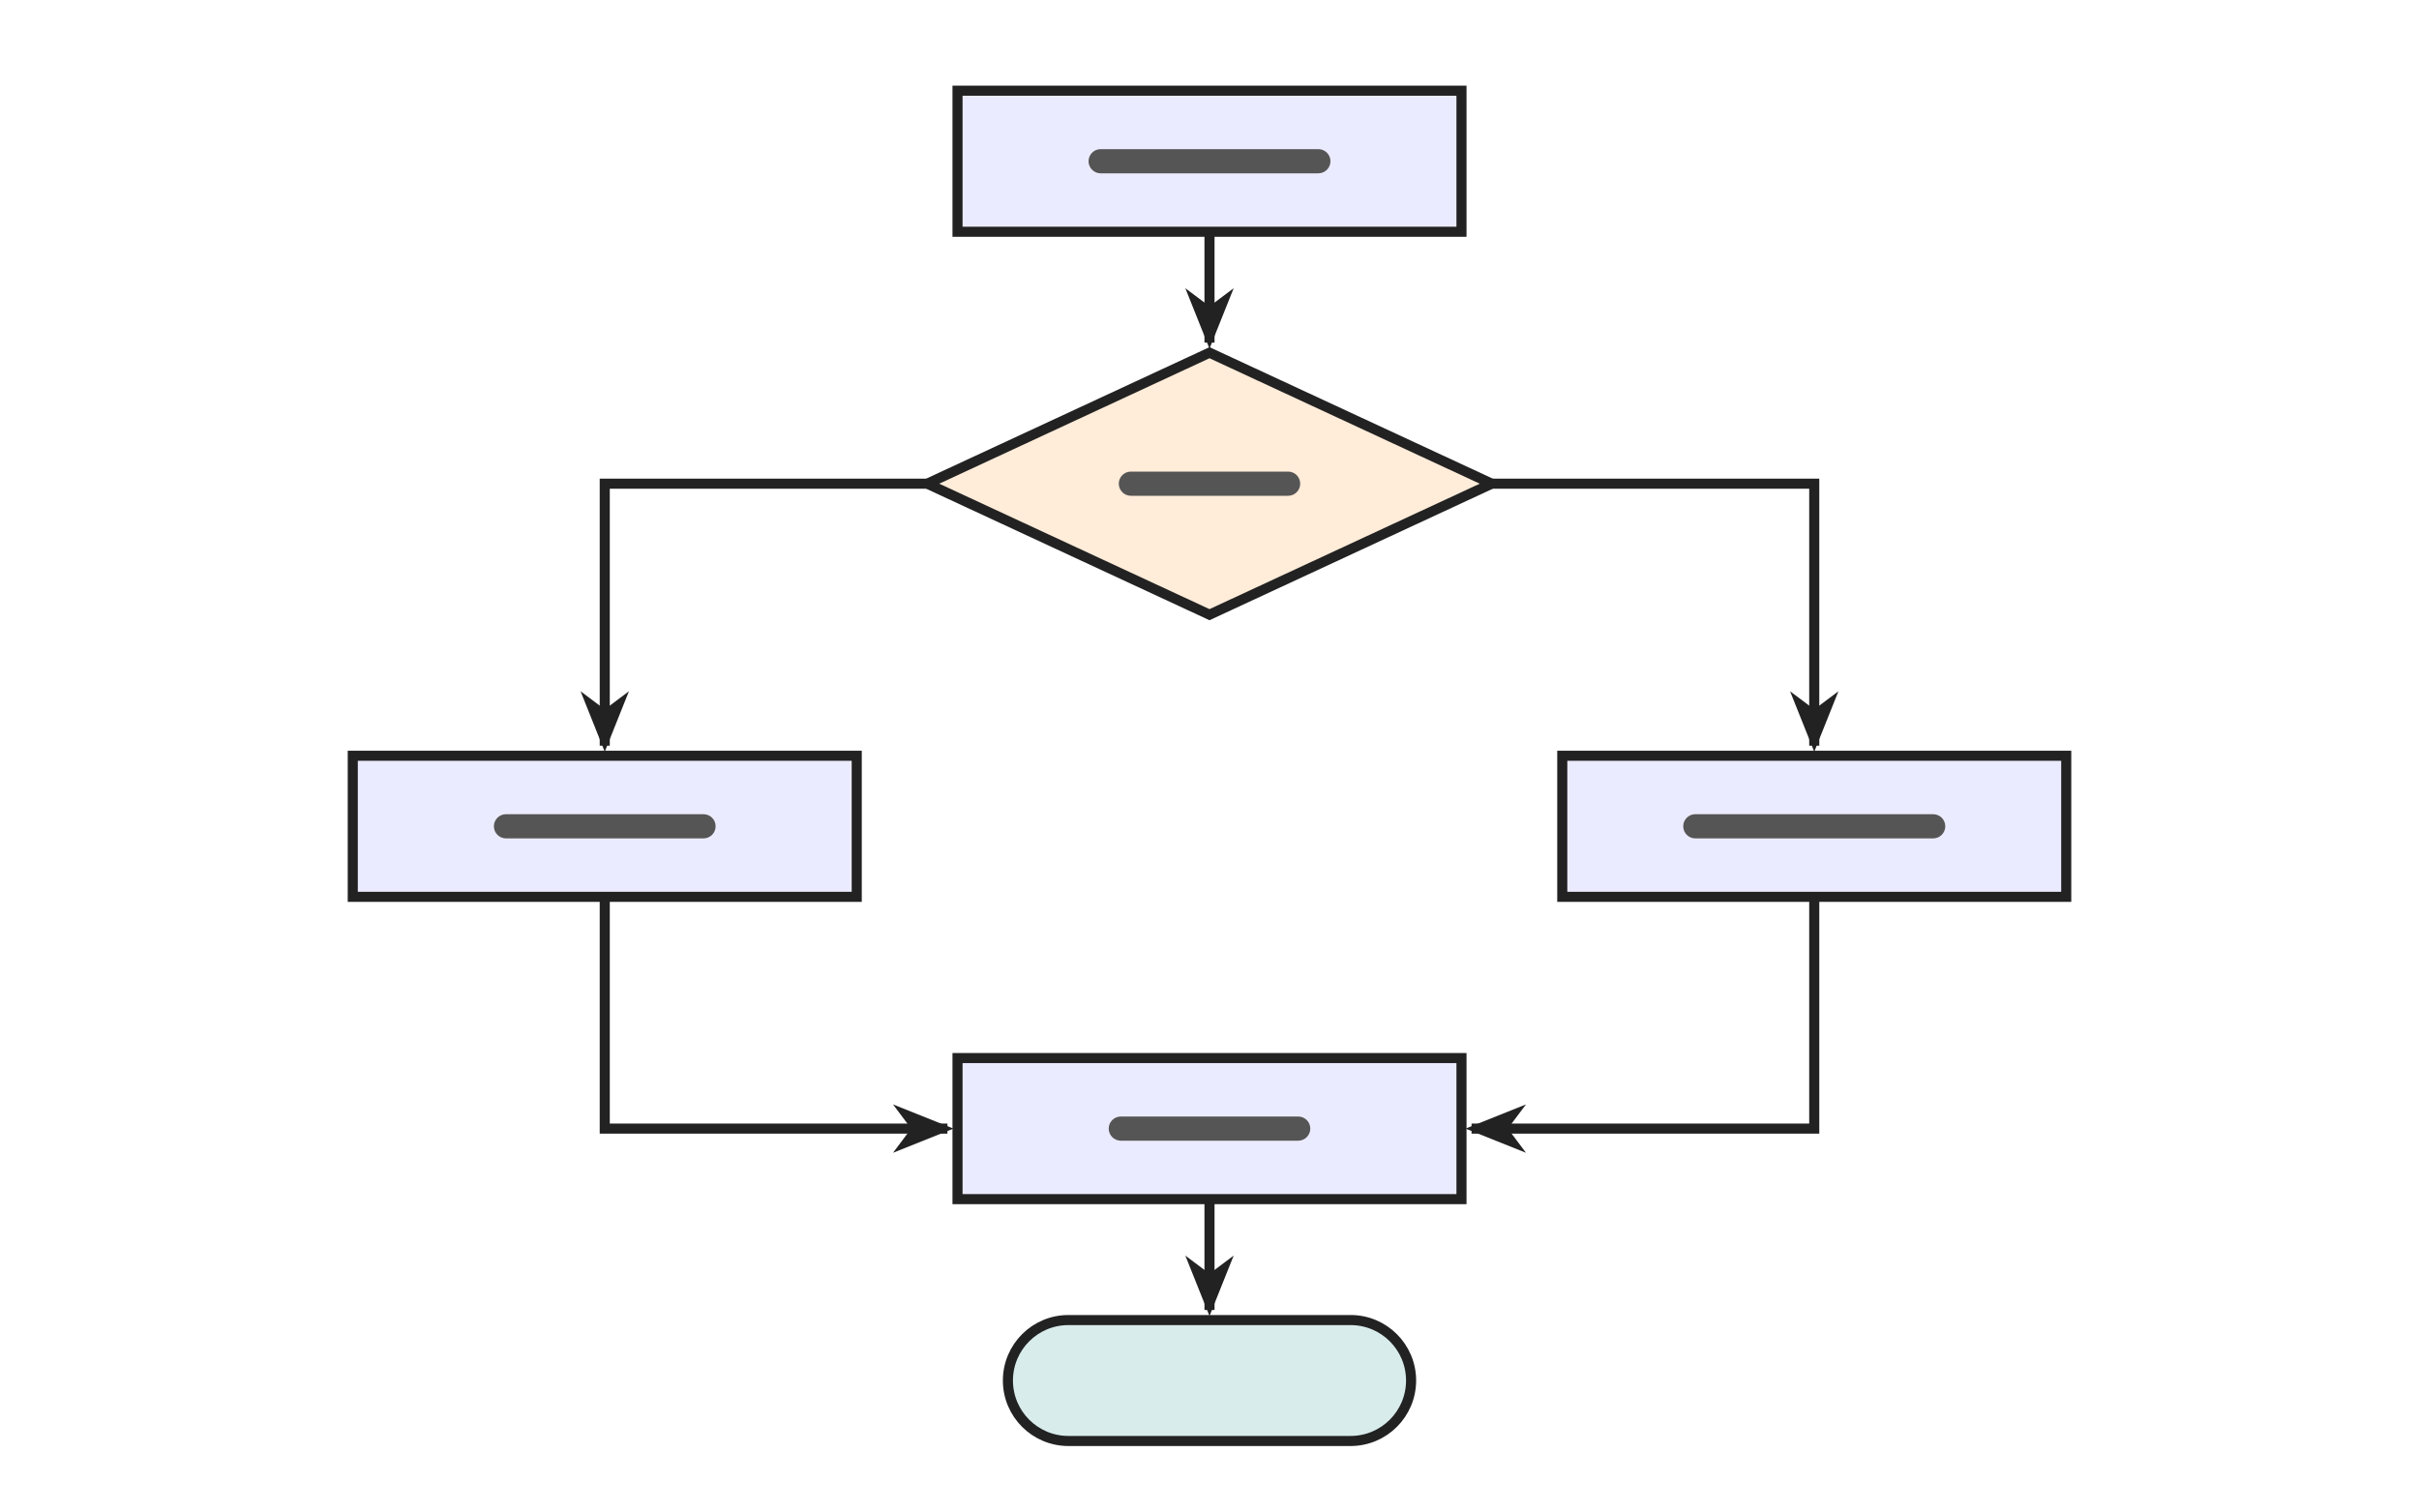
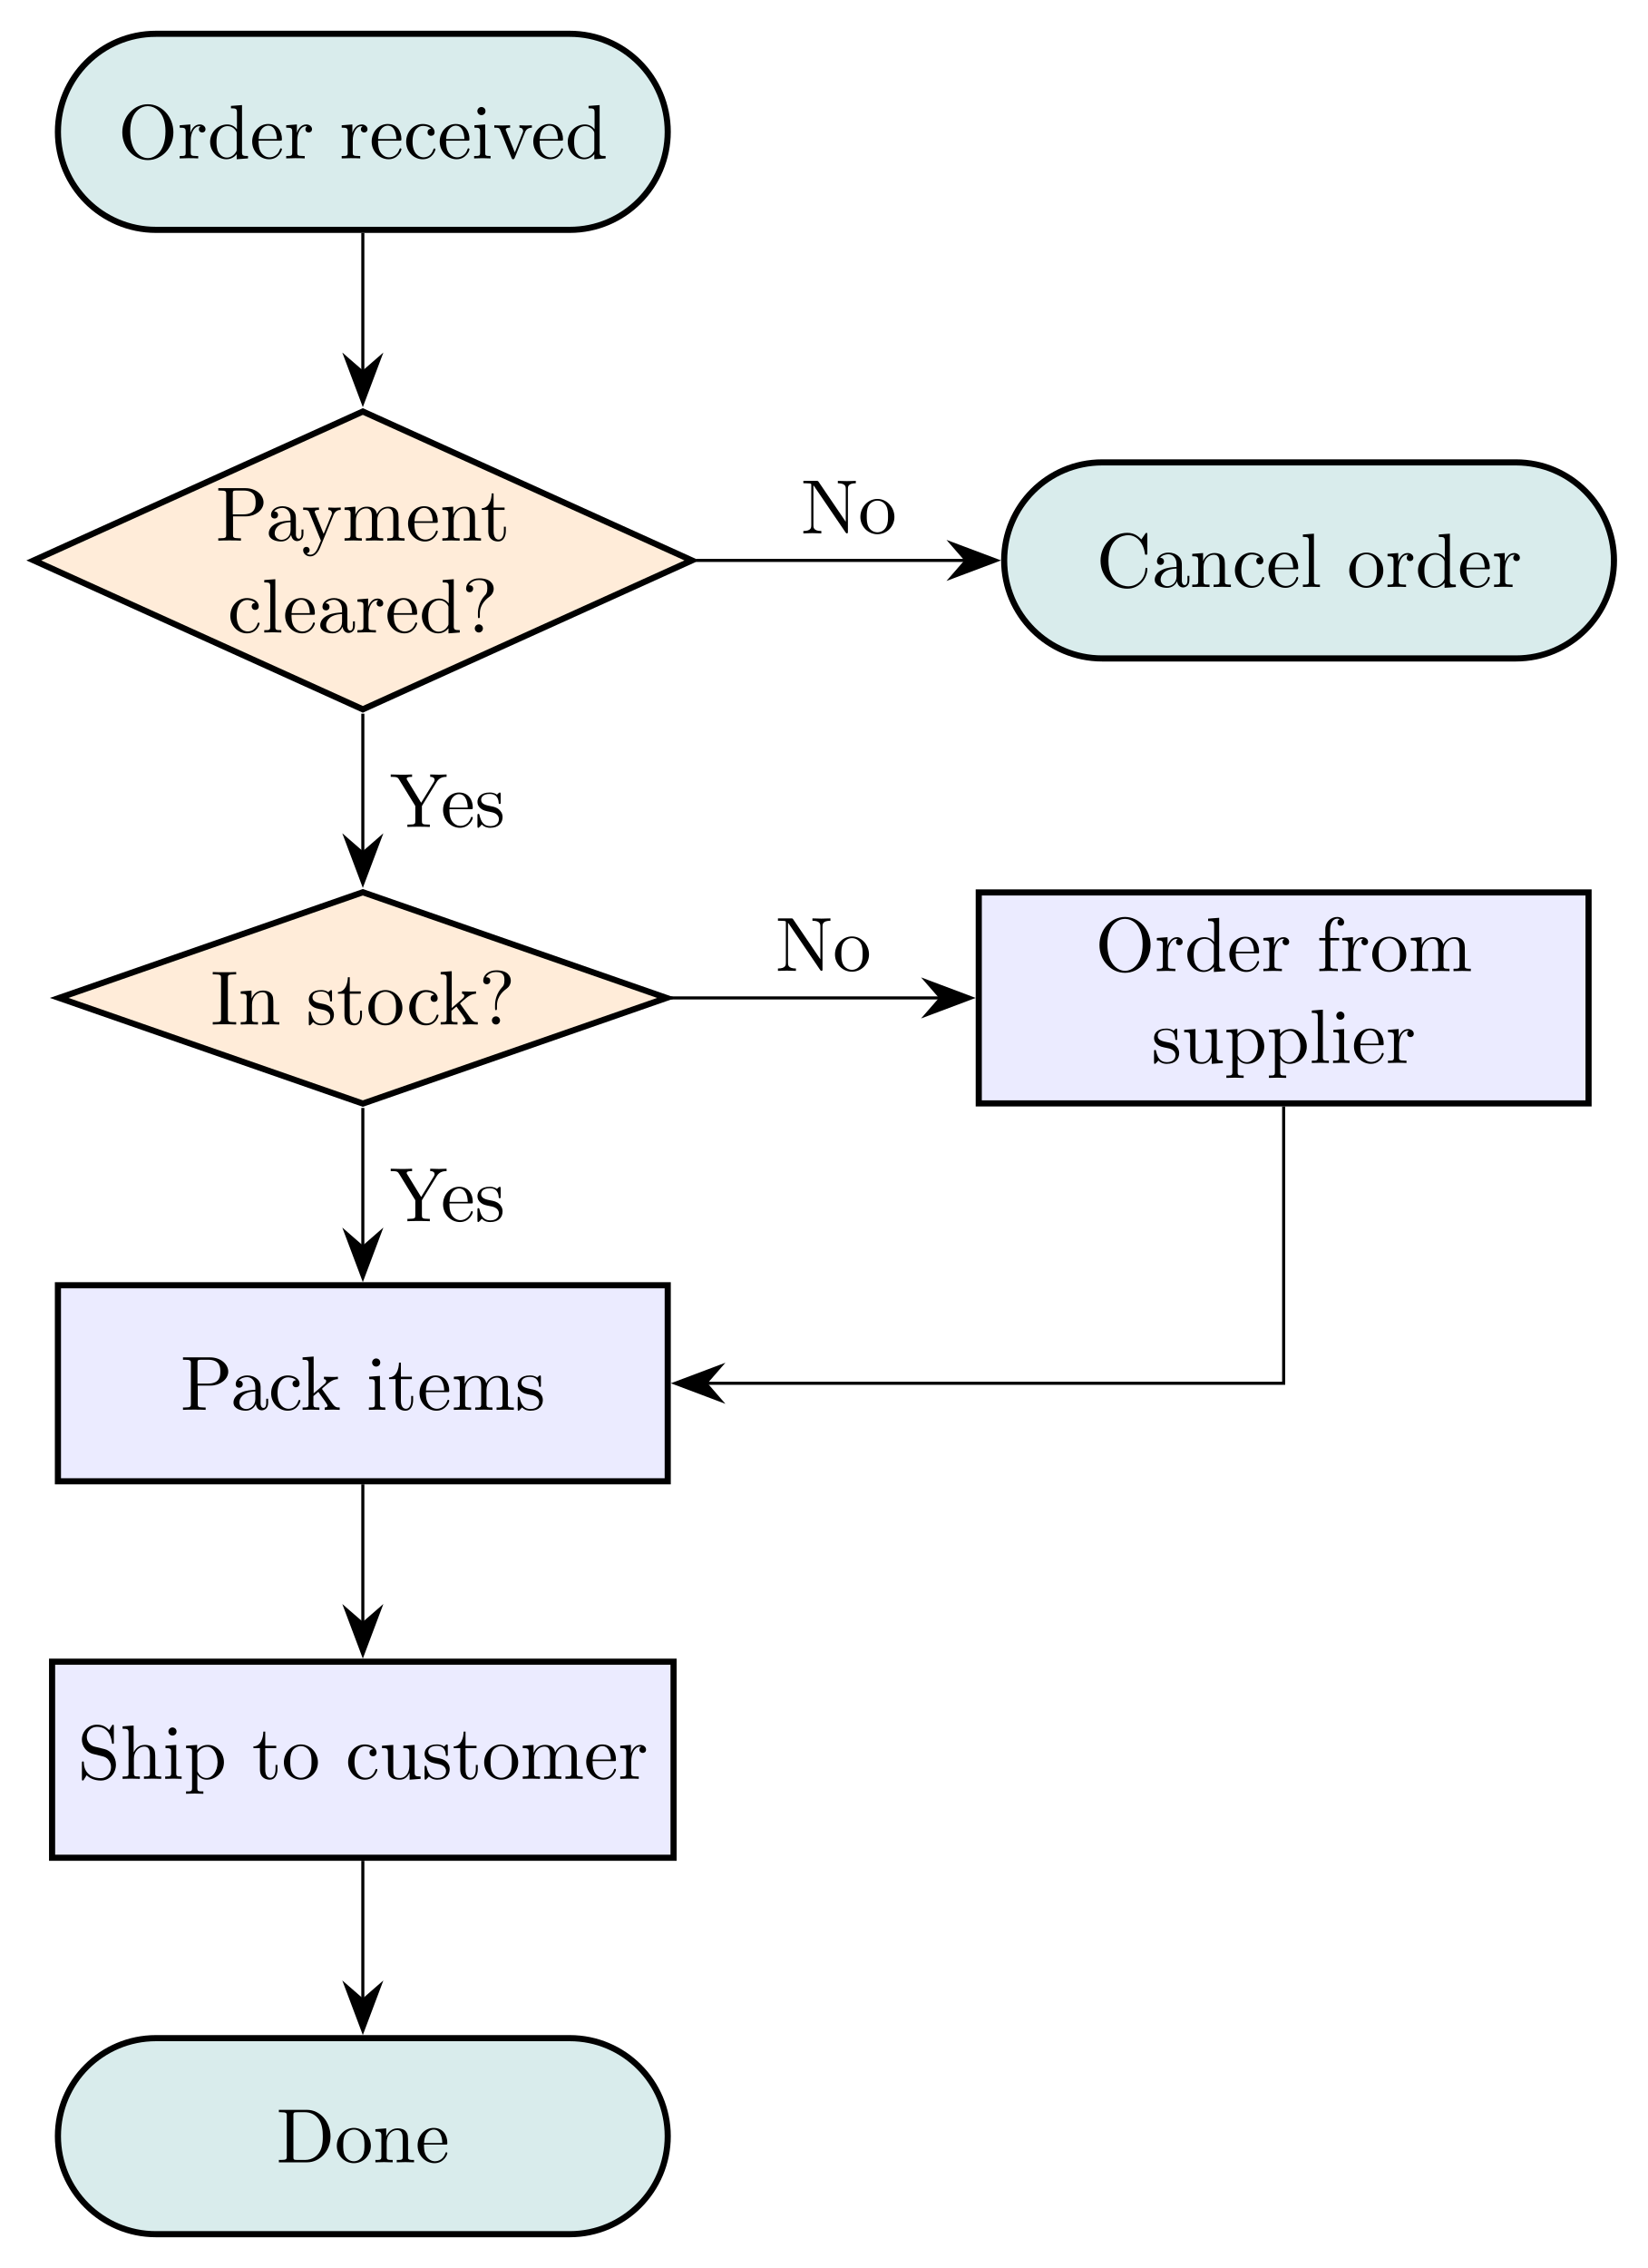
- <svg xmlns="http://www.w3.org/2000/svg" width="240" height="150" viewBox="0 0 240 150" aria-hidden="true">
+ <svg xmlns="http://www.w3.org/2000/svg" xmlns:xlink="http://www.w3.org/1999/xlink" version="1.1" width="214.467pt" height="295.128pt" viewBox="-72.679 -76 214.467 295.128" overflow="visible">
  <defs>
-     <marker id="ah" viewBox="0 0 10 10" refX="9" refY="5" markerWidth="6" markerHeight="6" orient="auto-start-reverse">
-       <path d="M0 1L10 5L0 9L3 5Z" fill="#222" />
-     </marker>
+     <path id="tfg0-89" d="M610 587C647 648 706 652 738 652L738 683C707 681 667 680 640 680C609 680 551 682 525 683L525 652C566 652 582 633 582 613C582 602 576 589 572 583L407 315L226 610C219 620 219 622 219 627C219 648 244 652 289 652L289 683C253 680 180 680 141 680C99 680 53 681 11 683L11 652L29 652C97 652 105 641 121 615L331 273L331 78C331 42 329 31 252 31L228 31L228 0C264 3 335 3 374 3C413 3 484 3 520 0L520 31L497 31C420 31 417 41 417 80L417 273Z" stroke="none" />
+     <path id="tfg0-78" d="M232 670C223 682 222 683 203 683L33 683L33 652L62 652C77 652 97 651 112 650C135 647 136 646 136 627L136 105C136 78 136 31 33 31L33 0C68 1 117 3 150 3C183 3 232 1 267 0L267 31C164 31 164 78 164 105L164 625C169 620 170 619 174 613L582 13C591 1 592 0 599 0C613 0 613 7 613 26L613 578C613 605 613 652 716 652L716 683C681 682 632 680 599 680C566 680 517 682 482 683L482 652C585 652 585 605 585 578L585 151Z" stroke="none" />
+     <path id="tfg0-68" d="M35 683L35 652L59 652C136 652 138 641 138 605L138 78C138 42 136 31 59 31L35 31L35 0L401 0C569 0 707 148 707 336C707 526 572 683 401 683ZM273 31C226 31 224 38 224 71L224 612C224 645 226 652 273 652L373 652C435 652 504 630 555 559C598 500 607 414 607 336C607 225 588 165 552 116C532 89 475 31 374 31Z" stroke="none" />
+     <path id="tfg0-104" d="M110 76C110 31 99 31 32 31L32 0C67 1 118 3 145 3C171 3 223 1 257 0L257 31C190 31 179 31 179 76L179 260C179 364 250 420 314 420C377 420 388 366 388 309L388 76C388 31 377 31 310 31L310 0C345 1 396 3 423 3C449 3 501 1 535 0L535 31C483 31 458 31 457 61L457 252C457 338 457 369 426 405C412 422 379 442 321 442C237 442 193 382 176 344L176 694L32 683L32 652C102 652 110 645 110 596Z" stroke="none" />
+     <path id="tfg0-83" d="M349 388L221 419C159 434 120 488 120 546C120 616 174 677 252 677C419 677 441 513 447 468C448 462 448 456 459 456C472 456 472 461 472 480L472 681C472 698 472 705 461 705C454 705 453 704 446 692L411 635C381 664 340 705 251 705C140 705 56 617 56 511C56 428 109 355 187 328C198 324 249 312 319 295C346 288 376 281 404 244C425 218 435 185 435 152C435 81 385 9 301 9C272 9 196 14 143 63C85 117 82 181 81 217C80 227 72 227 69 227C56 227 56 220 56 202L56 2C56 -15 56 -22 67 -22C74 -22 75 -20 82 -9C82 -8 85 -5 118 48C149 14 213 -22 302 -22C419 -22 499 76 499 186C499 286 433 368 349 388Z" stroke="none" />
+     <path id="tfg0-112" d="M172 376L172 442L28 431L28 400C99 400 106 394 106 350L106 -118C106 -163 95 -163 28 -163L28 -194C62 -193 114 -191 140 -191C167 -191 218 -193 253 -194L253 -163C186 -163 175 -163 175 -118L175 50L175 59C180 43 222 -11 298 -11C417 -11 521 87 521 216C521 343 424 442 312 442C234 442 192 398 172 376ZM175 114L175 337C204 388 253 417 304 417C377 417 438 329 438 216C438 95 368 11 294 11C254 11 216 31 189 72C175 93 175 94 175 114Z" stroke="none" />
+     <path id="tfg0-117" d="M391 79L391 -11L535 0L535 31C465 31 457 38 457 87L457 442L310 431L310 400C380 400 388 393 388 344L388 166C388 79 340 11 267 11C183 11 179 58 179 110L179 442L32 431L32 400C110 400 110 397 110 308L110 158C110 80 110 -11 262 -11C318 -11 362 17 391 79Z" stroke="none" />
+     <path id="tfg0-102" d="M175 431L175 547C175 635 223 683 267 683C270 683 285 683 300 676C288 672 270 659 270 634C270 611 286 591 313 591C342 591 357 611 357 635C357 672 320 705 267 705C197 705 112 652 112 546L112 431L33 431L33 400L112 400L112 76C112 31 101 31 34 31L34 0C73 1 120 3 148 3C188 3 235 3 275 0L275 31L254 31C180 31 178 42 178 78L178 400L292 400L292 431Z" stroke="none" />
+     <path id="tfg0-107" d="M106 76C106 31 95 31 28 31L28 0C61 1 108 3 137 3C167 3 207 2 247 0L247 31C180 31 169 31 169 76L169 179L233 234C310 128 352 72 352 54C352 35 335 31 316 31L316 0C344 1 403 3 424 3C453 3 482 2 511 0L511 31C474 31 452 31 414 84L287 263C286 265 281 271 281 274C281 278 352 338 362 346C425 397 467 399 488 400L488 431C459 428 446 428 418 428C382 428 320 430 306 431L306 400C325 399 335 388 335 375C335 355 321 343 313 336L172 214L172 694L28 683L28 652C98 652 106 645 106 596Z" stroke="none" />
+     <path id="tfg0-115" d="M208 194C230 190 312 174 312 102C312 51 277 11 199 11C115 11 79 68 60 153C57 166 56 170 46 170C33 170 33 163 33 145L33 13C33 -4 33 -11 44 -11C49 -11 50 -10 69 9C71 11 71 13 89 32C133 -10 178 -11 199 -11C314 -11 360 56 360 128C360 181 330 211 318 223C285 255 246 263 204 271C148 282 81 295 81 353C81 388 107 429 193 429C303 429 308 339 310 308C311 299 320 299 322 299C335 299 335 304 335 323L335 424C335 441 335 448 324 448C319 448 317 448 304 436C301 432 291 423 287 420C249 448 208 448 193 448C71 448 33 381 33 325C33 290 49 262 76 240C108 214 136 208 208 194Z" stroke="none" />
+     <path id="tfg0-73" d="M225 605C225 641 228 652 307 652L333 652L333 683C298 680 219 680 181 680C142 680 63 680 28 683L28 652L54 652C133 652 136 641 136 605L136 78C136 42 133 31 54 31L28 31L28 0C63 3 142 3 180 3C219 3 298 3 333 0L333 31L307 31C228 31 225 42 225 78Z" stroke="none" />
+     <path id="tfg0-111" d="M471 214C471 342 371 448 250 448C125 448 28 339 28 214C28 85 132 -11 249 -11C370 -11 471 87 471 214ZM250 14C207 14 163 35 136 81C111 125 111 186 111 222C111 261 111 315 135 359C162 405 209 426 249 426C293 426 336 404 362 361C388 318 388 260 388 222C388 186 388 132 366 88C344 43 300 14 250 14Z" stroke="none" />
+     <path id="tfg0-67" d="M56 342C56 135 218 -22 404 -22C567 -22 665 117 665 233C665 243 665 250 652 250C641 250 641 244 640 234C632 91 525 9 416 9C355 9 159 43 159 341C159 640 354 674 415 674C524 674 613 583 633 437C635 423 635 420 649 420C665 420 665 423 665 444L665 681C665 698 665 705 654 705C650 705 646 705 638 693L588 619C551 655 500 705 404 705C217 705 56 546 56 342Z" stroke="none" />
+     <path id="tfg0-63" d="M235 249C235 375 332 446 367 472C394 492 415 528 415 570C415 628 375 705 226 705C118 705 56 637 56 572C56 538 79 524 102 524C130 524 148 544 148 570C148 615 106 615 92 615C123 668 181 683 223 683C332 683 332 615 332 576C332 517 316 499 298 481C232 409 210 317 210 256L210 211C210 193 210 187 222 187C235 187 235 196 235 214ZM275 53C275 82 251 106 222 106C193 106 169 82 169 53C169 24 193 0 222 0C251 0 275 24 275 53Z" stroke="none" />
+     <path id="tfg0-108" d="M177 694L33 683L33 652C103 652 111 645 111 596L111 76C111 31 100 31 33 31L33 0C66 1 119 3 144 3C169 3 218 1 255 0L255 31C188 31 177 31 177 76Z" stroke="none" />
+     <path id="tfg0-116" d="M173 400L316 400L316 431L173 431L173 615L148 615C147 533 117 426 19 422L19 400L104 400L104 124C104 1 197 -11 233 -11C304 -11 332 60 332 124L332 181L307 181L307 126C307 52 277 14 240 14C173 14 173 105 173 122Z" stroke="none" />
+     <path id="tfg0-110" d="M110 344L110 76C110 31 99 31 32 31L32 0C67 1 118 3 145 3C171 3 223 1 257 0L257 31C190 31 179 31 179 76L179 260C179 364 250 420 314 420C377 420 388 366 388 309L388 76C388 31 377 31 310 31L310 0C345 1 396 3 423 3C449 3 501 1 535 0L535 31C483 31 458 31 457 61L457 252C457 338 457 369 426 405C412 422 379 442 321 442C248 442 201 399 173 337L173 442L32 431L32 400C102 400 110 393 110 344Z" stroke="none" />
+     <path id="tfg0-109" d="M110 344L110 76C110 31 99 31 32 31L32 0C67 1 118 3 145 3C171 3 223 1 257 0L257 31C190 31 179 31 179 76L179 260C179 364 250 420 314 420C377 420 388 366 388 309L388 76C388 31 377 31 310 31L310 0C345 1 396 3 423 3C449 3 501 1 535 0L535 31C468 31 457 31 457 76L457 260C457 364 528 420 592 420C655 420 666 366 666 309L666 76C666 31 655 31 588 31L588 0C623 1 674 3 701 3C727 3 779 1 813 0L813 31C761 31 736 31 735 61L735 252C735 338 735 369 704 405C690 422 657 442 599 442C515 442 471 382 454 344C440 431 366 442 321 442C248 442 201 399 173 337L173 442L32 431L32 400C102 400 110 393 110 344Z" stroke="none" />
+     <path id="tfg0-121" d="M415 336C441 399 492 400 508 400L508 431C485 429 456 428 433 428C415 428 368 430 346 431L346 400C377 399 393 382 393 357C393 347 392 345 387 333L286 87L175 356C171 366 169 370 169 374C169 400 206 400 225 400L225 431C199 430 133 428 116 428C89 428 49 429 19 431L19 400C67 400 86 400 100 365L250 0C245 -13 231 -46 225 -59C203 -114 175 -183 111 -183C106 -183 83 -183 64 -165C95 -161 103 -139 103 -123C103 -97 84 -81 61 -81C41 -81 19 -94 19 -124C19 -169 61 -205 111 -205C174 -205 215 -148 239 -91Z" stroke="none" />
+     <path id="tfg0-97" d="M333 76C337 36 364 -6 411 -6C432 -6 493 8 493 89L493 145L468 145L468 89C468 31 443 25 432 25C399 25 395 70 395 75L395 275C395 317 395 356 359 393C320 432 270 448 222 448C140 448 71 401 71 335C71 305 91 288 117 288C145 288 163 308 163 334C163 346 158 379 112 380C139 415 188 426 220 426C269 426 326 387 326 298L326 261C275 258 205 255 142 225C67 191 42 139 42 95C42 14 139 -11 202 -11C268 -11 314 29 333 76ZM326 240L326 140C326 45 254 11 209 11C160 11 119 46 119 96C119 151 161 234 326 240Z" stroke="none" />
+     <path id="tfg0-80" d="M227 316L396 316C516 316 624 397 624 497C624 595 525 683 388 683L35 683L35 652L59 652C136 652 138 641 138 605L138 78C138 42 136 31 59 31L35 31L35 0C70 3 144 3 182 3C220 3 295 3 330 0L330 31L306 31C229 31 227 42 227 78ZM224 342L224 612C224 645 226 652 273 652L362 652C521 652 521 546 521 497C521 450 521 342 362 342Z" stroke="none" />
+     <path id="tfg0-118" d="M416 333C425 356 442 399 508 400L508 431C485 429 456 428 433 428C409 428 363 430 346 431L346 400C383 399 394 376 394 357C394 348 392 344 388 333L286 78L174 357C168 370 168 372 168 374C168 400 207 400 225 400L225 431C195 430 139 428 116 428C89 428 49 429 19 431L19 400C82 400 86 394 99 363L243 8C249 -6 251 -11 264 -11C277 -11 281 -2 285 8Z" stroke="none" />
+     <path id="tfg0-105" d="M177 442L37 431L37 400C102 400 111 394 111 345L111 76C111 31 100 31 33 31L33 0C65 1 119 3 143 3C178 3 213 1 247 0L247 31C181 31 177 36 177 75ZM181 616C181 648 156 669 128 669C97 669 75 642 75 616C75 589 97 563 128 563C156 563 181 584 181 616Z" stroke="none" />
+     <path id="tfg0-99" d="M117 218C117 381 199 423 252 423C261 423 324 422 359 386C318 383 312 353 312 340C312 314 330 294 358 294C384 294 404 311 404 341C404 409 328 448 251 448C126 448 34 340 34 216C34 88 133 -11 249 -11C383 -11 415 109 415 119C415 129 405 129 402 129C393 129 391 125 389 119C360 26 295 14 258 14C205 14 117 57 117 218Z" stroke="none" />
+     <path id="tfg0-101" d="M112 252C118 401 202 426 236 426C339 426 349 291 349 252ZM111 231L390 231C412 231 415 231 415 252C415 351 361 448 236 448C120 448 28 345 28 220C28 86 133 -11 248 -11C370 -11 415 100 415 119C415 129 407 131 402 131C393 131 391 125 389 117C354 14 264 14 254 14C204 14 164 44 141 81C111 129 111 195 111 231Z" stroke="none" />
+     <path id="tfg0-100" d="M380 55L380 -11L527 0L527 31C457 31 449 38 449 87L449 694L305 683L305 652C375 652 383 645 383 596L383 380C354 416 311 442 257 442C139 442 34 344 34 215C34 88 132 -11 246 -11C310 -11 355 23 380 55ZM380 323L380 118C380 100 380 98 369 81C339 33 294 11 251 11C206 11 170 37 146 75C120 116 117 173 117 214C117 251 119 311 148 356C169 387 207 420 261 420C296 420 338 405 369 360C380 343 380 341 380 323Z" stroke="none" />
+     <path id="tfg0-114" d="M167 332L167 442L28 431L28 400C98 400 106 393 106 344L106 76C106 31 95 31 28 31L28 0C67 1 114 3 142 3C182 3 229 3 269 0L269 31L248 31C174 31 172 42 172 78L172 232C172 331 214 420 290 420C297 420 299 420 301 419C298 418 278 406 278 380C278 352 299 337 321 337C339 337 364 349 364 381C364 413 333 442 290 442C217 442 181 375 167 332Z" stroke="none" />
+     <path id="tfg0-79" d="M721 339C721 543 570 705 388 705C209 705 56 545 56 339C56 134 210 -22 388 -22C570 -22 721 137 721 339ZM389 4C293 4 159 92 159 353C159 612 305 680 388 680C475 680 618 609 618 353C618 88 481 4 389 4Z" stroke="none" />
  </defs>
-   <rect x="95" y="9" width="50" height="14" fill="#EBEBFF" stroke="#222" stroke-width="1" />
-   <rect x="108" y="14.8" width="24" height="2.4" rx="1.2" fill="#555" />
-   <path d="M120 23L120 34" fill="none" stroke="#222" stroke-width="1" marker-end="url(#ah)" />
-   <path d="M120 35L148 48L120 61L92 48Z" fill="#FFECD9" stroke="#222" stroke-width="1" />
-   <rect x="111" y="46.8" width="18" height="2.4" rx="1.2" fill="#555" />
-   <path d="M92 48L60 48L60 74" fill="none" stroke="#222" stroke-width="1" marker-end="url(#ah)" />
-   <path d="M148 48L180 48L180 74" fill="none" stroke="#222" stroke-width="1" marker-end="url(#ah)" />
-   <rect x="35" y="75" width="50" height="14" fill="#EBEBFF" stroke="#222" stroke-width="1" />
-   <rect x="49" y="80.8" width="22" height="2.4" rx="1.2" fill="#555" />
-   <rect x="155" y="75" width="50" height="14" fill="#EBEBFF" stroke="#222" stroke-width="1" />
-   <rect x="167" y="80.8" width="26" height="2.4" rx="1.2" fill="#555" />
-   <path d="M60 89L60 112L94 112" fill="none" stroke="#222" stroke-width="1" marker-end="url(#ah)" />
-   <path d="M180 89L180 112L146 112" fill="none" stroke="#222" stroke-width="1" marker-end="url(#ah)" />
-   <rect x="95" y="105" width="50" height="14" fill="#EBEBFF" stroke="#222" stroke-width="1" />
-   <rect x="110" y="110.8" width="20" height="2.4" rx="1.2" fill="#555" />
-   <path d="M120 119L120 130" fill="none" stroke="#222" stroke-width="1" marker-end="url(#ah)" />
-   <rect x="100" y="131" width="40" height="12" rx="6" fill="#D9ECEC" stroke="#222" stroke-width="1" />
+   <g stroke-miterlimit="10" transform="translate(-25.454,-58.846)scale(0.996264,-0.996264)">
+     <g stroke="#000" fill="#000">
+       <g stroke-width="0.4">
+         <g stroke-width="0.8">
+           <g fill="#d9ecec">
+             <g stroke-width="0.8">
+               <g fill="#d9ecec">
+                 <path d=" M 27.03 12.804 L -27.03 12.804 C -34.102 12.804 -39.834 7.071 -39.834 0.0 L -39.834 0.0 C -39.834 -7.071 -34.102 -12.804 -27.03 -12.804 L 27.03 -12.804 C 34.102 -12.804 39.834 -7.071 39.834 0.0 L 39.834 0.0 C 39.834 7.071 34.102 12.804 27.03 12.804 Z M -39.834 -12.804  " />
+               </g>
+             </g>
+             <g transform="translate(-31.98615,-3.47221)">
+               <g transform="scale(-1.00375,1.00375)translate(-25.454,-58.846)scale(-1,-1)">
+                 <g stroke="#000" fill="#000">
+                   <use xlink:href="#tfg0-79" transform="matrix(0.01 0 0 -0.01 -25.454 -58.846)" />
+                   <use xlink:href="#tfg0-114" transform="matrix(0.01 0 0 -0.01 -17.705 -58.846)" />
+                   <use xlink:href="#tfg0-100" transform="matrix(0.01 0 0 -0.01 -13.803 -58.846)" />
+                   <use xlink:href="#tfg0-101" transform="matrix(0.01 0 0 -0.01 -8.269 -58.846)" />
+                   <use xlink:href="#tfg0-114" transform="matrix(0.01 0 0 -0.01 -3.841 -58.846)" />
+                   <use xlink:href="#tfg0-114" transform="matrix(0.01 0 0 -0.01 3.382 -58.846)" />
+                   <use xlink:href="#tfg0-101" transform="matrix(0.01 0 0 -0.01 7.284 -58.846)" />
+                   <use xlink:href="#tfg0-99" transform="matrix(0.01 0 0 -0.01 11.712 -58.846)" />
+                   <use xlink:href="#tfg0-101" transform="matrix(0.01 0 0 -0.01 16.14 -58.846)" />
+                   <use xlink:href="#tfg0-105" transform="matrix(0.01 0 0 -0.01 20.568 -58.846)" />
+                   <use xlink:href="#tfg0-118" transform="matrix(0.01 0 0 -0.01 23.335 -58.846)" />
+                   <use xlink:href="#tfg0-101" transform="matrix(0.01 0 0 -0.01 28.316 -58.846)" />
+                   <use xlink:href="#tfg0-100" transform="matrix(0.01 0 0 -0.01 32.744 -58.846)" />
+                 </g>
+               </g>
+             </g>
+           </g>
+         </g>
+         <g stroke-width="0.8">
+           <g fill="#ffecd9">
+             <g stroke-width="0.8">
+               <g fill="#ffecd9">
+                 <path d=" M 42.987 -55.981 L 0.0 -36.532 L -42.987 -55.981 L 0.0 -75.43 Z  " />
+               </g>
+             </g>
+             <g transform="translate(-19.23615,-65.39743)">
+               <g transform="scale(-1.00375,1.00375)translate(-25.454,-58.846)scale(-1,-1)">
+                 <g stroke="#000" fill="#000">
+                   <use xlink:href="#tfg0-80" transform="matrix(0.01 0 0 -0.01 -25.454 -70.801)" />
+                   <use xlink:href="#tfg0-97" transform="matrix(0.01 0 0 -0.01 -18.951 -70.801)" />
+                   <use xlink:href="#tfg0-121" transform="matrix(0.01 0 0 -0.01 -14.246 -70.801)" />
+                   <use xlink:href="#tfg0-109" transform="matrix(0.01 0 0 -0.01 -8.988 -70.801)" />
+                   <use xlink:href="#tfg0-101" transform="matrix(0.01 0 0 -0.01 -0.686 -70.801)" />
+                   <use xlink:href="#tfg0-110" transform="matrix(0.01 0 0 -0.01 3.742 -70.801)" />
+                   <use xlink:href="#tfg0-116" transform="matrix(0.01 0 0 -0.01 9 -70.801)" />
+                   <use xlink:href="#tfg0-99" transform="matrix(0.01 0 0 -0.01 -23.877 -58.846)" />
+                   <use xlink:href="#tfg0-108" transform="matrix(0.01 0 0 -0.01 -19.449 -58.846)" />
+                   <use xlink:href="#tfg0-101" transform="matrix(0.01 0 0 -0.01 -16.681 -58.846)" />
+                   <use xlink:href="#tfg0-97" transform="matrix(0.01 0 0 -0.01 -12.254 -58.846)" />
+                   <use xlink:href="#tfg0-114" transform="matrix(0.01 0 0 -0.01 -7.272 -58.846)" />
+                   <use xlink:href="#tfg0-101" transform="matrix(0.01 0 0 -0.01 -3.37 -58.846)" />
+                   <use xlink:href="#tfg0-100" transform="matrix(0.01 0 0 -0.01 1.058 -58.846)" />
+                   <use xlink:href="#tfg0-63" transform="matrix(0.01 0 0 -0.01 6.592 -58.846)" />
+                 </g>
+               </g>
+             </g>
+           </g>
+         </g>
+         <g stroke-width="0.8">
+           <g fill="#d9ecec">
+             <g stroke-width="0.8">
+               <g fill="#d9ecec">
+                 <path d=" M 150.651 -43.177 L 96.59 -43.177 C 89.519 -43.177 83.787 -48.909 83.787 -55.981 L 83.787 -55.981 C 83.787 -63.052 89.519 -68.784 96.59 -68.784 L 150.651 -68.784 C 157.722 -68.784 163.454 -63.052 163.454 -55.981 L 163.454 -55.981 C 163.454 -48.909 157.722 -43.177 150.651 -43.177 Z M 83.787 -68.784  " />
+               </g>
+             </g>
+             <g transform="translate(95.81485,-59.45299)">
+               <g transform="scale(-1.00375,1.00375)translate(-25.454,-58.846)scale(-1,-1)">
+                 <g stroke="#000" fill="#000">
+                   <use xlink:href="#tfg0-67" transform="matrix(0.01 0 0 -0.01 -25.454 -58.846)" />
+                   <use xlink:href="#tfg0-97" transform="matrix(0.01 0 0 -0.01 -18.259 -58.846)" />
+                   <use xlink:href="#tfg0-110" transform="matrix(0.01 0 0 -0.01 -13.278 -58.846)" />
+                   <use xlink:href="#tfg0-99" transform="matrix(0.01 0 0 -0.01 -7.743 -58.846)" />
+                   <use xlink:href="#tfg0-101" transform="matrix(0.01 0 0 -0.01 -3.315 -58.846)" />
+                   <use xlink:href="#tfg0-108" transform="matrix(0.01 0 0 -0.01 1.113 -58.846)" />
+                   <use xlink:href="#tfg0-111" transform="matrix(0.01 0 0 -0.01 7.201 -58.846)" />
+                   <use xlink:href="#tfg0-114" transform="matrix(0.01 0 0 -0.01 12.183 -58.846)" />
+                   <use xlink:href="#tfg0-100" transform="matrix(0.01 0 0 -0.01 16.085 -58.846)" />
+                   <use xlink:href="#tfg0-101" transform="matrix(0.01 0 0 -0.01 21.619 -58.846)" />
+                   <use xlink:href="#tfg0-114" transform="matrix(0.01 0 0 -0.01 26.047 -58.846)" />
+                 </g>
+               </g>
+             </g>
+           </g>
+         </g>
+         <g stroke-width="0.8">
+           <g fill="#ffecd9">
+             <g stroke-width="0.8">
+               <g fill="#ffecd9">
+                 <path d=" M 39.668 -113.125 L 0.0 -99.323 L -39.668 -113.125 L 0.0 -126.926 Z  " />
+               </g>
+             </g>
+             <g transform="translate(-19.88892,-116.5972)">
+               <g transform="scale(-1.00375,1.00375)translate(-25.454,-58.846)scale(-1,-1)">
+                 <g stroke="#000" fill="#000">
+                   <use xlink:href="#tfg0-73" transform="matrix(0.01 0 0 -0.01 -25.454 -58.846)" />
+                   <use xlink:href="#tfg0-110" transform="matrix(0.01 0 0 -0.01 -21.857 -58.846)" />
+                   <use xlink:href="#tfg0-115" transform="matrix(0.01 0 0 -0.01 -13.001 -58.846)" />
+                   <use xlink:href="#tfg0-116" transform="matrix(0.01 0 0 -0.01 -9.071 -58.846)" />
+                   <use xlink:href="#tfg0-111" transform="matrix(0.01 0 0 -0.01 -5.197 -58.846)" />
+                   <use xlink:href="#tfg0-99" transform="matrix(0.01 0 0 -0.01 0.061 -58.846)" />
+                   <use xlink:href="#tfg0-107" transform="matrix(0.01 0 0 -0.01 4.212 -58.846)" />
+                   <use xlink:href="#tfg0-63" transform="matrix(0.01 0 0 -0.01 9.47 -58.846)" />
+                 </g>
+               </g>
+             </g>
+           </g>
+         </g>
+         <g stroke-width="0.8">
+           <g fill="#ebebff">
+             <g stroke-width="0.8">
+               <g fill="#ebebff">
+                 <path d=" M 80.468 -126.902 h 79.668 v 27.555 h -79.668 Z  " />
+               </g>
+             </g>
+             <g transform="translate(95.67648,-121.6249)">
+               <g transform="scale(-1.00375,1.00375)translate(-25.454,-58.846)scale(-1,-1)">
+                 <g stroke="#000" fill="#000">
+                   <use xlink:href="#tfg0-79" transform="matrix(0.01 0 0 -0.01 -25.454 -70.801)" />
+                   <use xlink:href="#tfg0-114" transform="matrix(0.01 0 0 -0.01 -17.705 -70.801)" />
+                   <use xlink:href="#tfg0-100" transform="matrix(0.01 0 0 -0.01 -13.803 -70.801)" />
+                   <use xlink:href="#tfg0-101" transform="matrix(0.01 0 0 -0.01 -8.269 -70.801)" />
+                   <use xlink:href="#tfg0-114" transform="matrix(0.01 0 0 -0.01 -3.841 -70.801)" />
+                   <use xlink:href="#tfg0-102" transform="matrix(0.01 0 0 -0.01 3.382 -70.801)" />
+                   <use xlink:href="#tfg0-114" transform="matrix(0.01 0 0 -0.01 6.426 -70.801)" />
+                   <use xlink:href="#tfg0-111" transform="matrix(0.01 0 0 -0.01 10.328 -70.801)" />
+                   <use xlink:href="#tfg0-109" transform="matrix(0.01 0 0 -0.01 15.31 -70.801)" />
+                   <use xlink:href="#tfg0-115" transform="matrix(0.01 0 0 -0.01 -18.121 -58.846)" />
+                   <use xlink:href="#tfg0-117" transform="matrix(0.01 0 0 -0.01 -14.191 -58.846)" />
+                   <use xlink:href="#tfg0-112" transform="matrix(0.01 0 0 -0.01 -8.656 -58.846)" />
+                   <use xlink:href="#tfg0-112" transform="matrix(0.01 0 0 -0.01 -3.121 -58.846)" />
+                   <use xlink:href="#tfg0-108" transform="matrix(0.01 0 0 -0.01 2.414 -58.846)" />
+                   <use xlink:href="#tfg0-105" transform="matrix(0.01 0 0 -0.01 5.181 -58.846)" />
+                   <use xlink:href="#tfg0-101" transform="matrix(0.01 0 0 -0.01 7.948 -58.846)" />
+                   <use xlink:href="#tfg0-114" transform="matrix(0.01 0 0 -0.01 12.376 -58.846)" />
+                 </g>
+               </g>
+             </g>
+           </g>
+         </g>
+         <g stroke-width="0.8">
+           <g fill="#ebebff">
+             <g stroke-width="0.8">
+               <g fill="#ebebff">
+                 <path d=" M -39.834 -176.262 h 79.668 v 25.607 h -79.668 Z  " />
+               </g>
+             </g>
+             <g transform="translate(-23.84726,-166.9302)">
+               <g transform="scale(-1.00375,1.00375)translate(-25.454,-58.846)scale(-1,-1)">
+                 <g stroke="#000" fill="#000">
+                   <use xlink:href="#tfg0-80" transform="matrix(0.01 0 0 -0.01 -25.454 -58.846)" />
+                   <use xlink:href="#tfg0-97" transform="matrix(0.01 0 0 -0.01 -18.951 -58.846)" />
+                   <use xlink:href="#tfg0-99" transform="matrix(0.01 0 0 -0.01 -13.969 -58.846)" />
+                   <use xlink:href="#tfg0-107" transform="matrix(0.01 0 0 -0.01 -9.818 -58.846)" />
+                   <use xlink:href="#tfg0-105" transform="matrix(0.01 0 0 -0.01 -1.239 -58.846)" />
+                   <use xlink:href="#tfg0-116" transform="matrix(0.01 0 0 -0.01 1.528 -58.846)" />
+                   <use xlink:href="#tfg0-101" transform="matrix(0.01 0 0 -0.01 5.402 -58.846)" />
+                   <use xlink:href="#tfg0-109" transform="matrix(0.01 0 0 -0.01 9.83 -58.846)" />
+                   <use xlink:href="#tfg0-115" transform="matrix(0.01 0 0 -0.01 18.132 -58.846)" />
+                 </g>
+               </g>
+             </g>
+           </g>
+         </g>
+         <g stroke-width="0.8">
+           <g fill="#ebebff">
+             <g stroke-width="0.8">
+               <g fill="#ebebff">
+                 <path d=" M -40.597 -225.431 h 81.194 v 25.607 h -81.194 Z  " />
+               </g>
+             </g>
+             <g transform="translate(-37.26396,-215.1276)">
+               <g transform="scale(-1.00375,1.00375)translate(-25.454,-58.846)scale(-1,-1)">
+                 <g stroke="#000" fill="#000">
+                   <use xlink:href="#tfg0-83" transform="matrix(0.01 0 0 -0.01 -25.454 -58.846)" />
+                   <use xlink:href="#tfg0-104" transform="matrix(0.01 0 0 -0.01 -19.919 -58.846)" />
+                   <use xlink:href="#tfg0-105" transform="matrix(0.01 0 0 -0.01 -14.385 -58.846)" />
+                   <use xlink:href="#tfg0-112" transform="matrix(0.01 0 0 -0.01 -11.617 -58.846)" />
+                   <use xlink:href="#tfg0-116" transform="matrix(0.01 0 0 -0.01 -2.761 -58.846)" />
+                   <use xlink:href="#tfg0-111" transform="matrix(0.01 0 0 -0.01 1.113 -58.846)" />
+                   <use xlink:href="#tfg0-99" transform="matrix(0.01 0 0 -0.01 9.415 -58.846)" />
+                   <use xlink:href="#tfg0-117" transform="matrix(0.01 0 0 -0.01 13.843 -58.846)" />
+                   <use xlink:href="#tfg0-115" transform="matrix(0.01 0 0 -0.01 19.378 -58.846)" />
+                   <use xlink:href="#tfg0-116" transform="matrix(0.01 0 0 -0.01 23.308 -58.846)" />
+                   <use xlink:href="#tfg0-111" transform="matrix(0.01 0 0 -0.01 27.182 -58.846)" />
+                   <use xlink:href="#tfg0-109" transform="matrix(0.01 0 0 -0.01 32.163 -58.846)" />
+                   <use xlink:href="#tfg0-101" transform="matrix(0.01 0 0 -0.01 40.465 -58.846)" />
+                   <use xlink:href="#tfg0-114" transform="matrix(0.01 0 0 -0.01 44.893 -58.846)" />
+                 </g>
+               </g>
+             </g>
+           </g>
+         </g>
+         <g stroke-width="0.8">
+           <g fill="#d9ecec">
+             <g stroke-width="0.8">
+               <g fill="#d9ecec">
+                 <path d=" M 27.03 -248.994 L -27.03 -248.994 C -34.102 -248.994 -39.834 -254.726 -39.834 -261.797 L -39.834 -261.797 C -39.834 -268.869 -34.102 -274.601 -27.03 -274.601 L 27.03 -274.601 C 34.102 -274.601 39.834 -268.869 39.834 -261.797 L 39.834 -261.797 C 39.834 -254.726 34.102 -248.994 27.03 -248.994 Z M -39.834 -274.601  " />
+               </g>
+             </g>
+             <g transform="translate(-11.31946,-265.2139)">
+               <g transform="scale(-1.00375,1.00375)translate(-25.454,-58.846)scale(-1,-1)">
+                 <g stroke="#000" fill="#000">
+                   <use xlink:href="#tfg0-68" transform="matrix(0.01 0 0 -0.01 -25.454 -58.846)" />
+                   <use xlink:href="#tfg0-111" transform="matrix(0.01 0 0 -0.01 -17.844 -58.846)" />
+                   <use xlink:href="#tfg0-110" transform="matrix(0.01 0 0 -0.01 -12.862 -58.846)" />
+                   <use xlink:href="#tfg0-101" transform="matrix(0.01 0 0 -0.01 -7.328 -58.846)" />
+                 </g>
+               </g>
+             </g>
+           </g>
+         </g>
+         <path d=" M 0.0 -13.204 L 0.0 -31.328  " fill="none" />
+         <g transform="matrix(0.0,-1.0,1.0,0.0,0.0,-28.85184)">
+           <g stroke-dasharray="none" stroke-dashoffset="0.0">
+             <g stroke-linejoin="miter">
+               <path d=" M 6.544 0.0 L 0.646 2.218 L 2.576 0.0 L 0.646 -2.218 Z  " />
+             </g>
+           </g>
+         </g>
+         <path d=" M 43.555 -55.981 L 78.75 -55.981  " fill="none" />
+         <g transform="translate(76.27342,-55.98077)">
+           <g stroke-dasharray="none" stroke-dashoffset="0.0">
+             <g stroke-linejoin="miter">
+               <path d=" M 6.544 0.0 L 0.646 2.218 L 2.576 0.0 L 0.646 -2.218 Z  " />
+             </g>
+           </g>
+         </g>
+         <g transform="translate(57.22076,-52.4478)">
+           <g transform="scale(-1.00375,1.00375)translate(-25.454,-58.846)scale(-1,-1)">
+             <g stroke="#000" fill="#000">
+               <use xlink:href="#tfg0-78" transform="matrix(0.01 0 0 -0.01 -25.454 -58.846)" />
+               <use xlink:href="#tfg0-111" transform="matrix(0.01 0 0 -0.01 -17.982 -58.846)" />
+             </g>
+           </g>
+         </g>
+         <path d=" M 0.0 -75.997 L 0.0 -94.121  " fill="none" />
+         <g transform="matrix(0.0,-1.0,1.0,0.0,0.0,-91.64421)">
+           <g stroke-dasharray="none" stroke-dashoffset="0.0">
+             <g stroke-linejoin="miter">
+               <path d=" M 6.544 0.0 L 0.646 2.218 L 2.576 0.0 L 0.646 -2.218 Z  " />
+             </g>
+           </g>
+         </g>
+         <g transform="translate(3.53297,-90.79372)">
+           <g transform="scale(-1.00375,1.00375)translate(-25.454,-58.846)scale(-1,-1)">
+             <g stroke="#000" fill="#000">
+               <use xlink:href="#tfg0-89" transform="matrix(0.01 0 0 -0.01 -25.454 -58.846)" />
+               <use xlink:href="#tfg0-101" transform="matrix(0.01 0 0 -0.01 -18.812 -58.846)" />
+               <use xlink:href="#tfg0-115" transform="matrix(0.01 0 0 -0.01 -14.385 -58.846)" />
+             </g>
+           </g>
+         </g>
+         <path d=" M 40.236 -113.125 L 75.431 -113.125  " fill="none" />
+         <g transform="translate(72.95451,-113.1249)">
+           <g stroke-dasharray="none" stroke-dashoffset="0.0">
+             <g stroke-linejoin="miter">
+               <path d=" M 6.544 0.0 L 0.646 2.218 L 2.576 0.0 L 0.646 -2.218 Z  " />
+             </g>
+           </g>
+         </g>
+         <g transform="translate(53.90158,-109.592)">
+           <g transform="scale(-1.00375,1.00375)translate(-25.454,-58.846)scale(-1,-1)">
+             <g stroke="#000" fill="#000">
+               <use xlink:href="#tfg0-78" transform="matrix(0.01 0 0 -0.01 -25.454 -58.846)" />
+               <use xlink:href="#tfg0-111" transform="matrix(0.01 0 0 -0.01 -17.982 -58.846)" />
+             </g>
+           </g>
+         </g>
+         <path d=" M 0.0 -127.493 L 0.0 -145.618  " fill="none" />
+         <g transform="matrix(0.0,-1.0,1.0,0.0,0.0,-143.1411)">
+           <g stroke-dasharray="none" stroke-dashoffset="0.0">
+             <g stroke-linejoin="miter">
+               <path d=" M 6.544 0.0 L 0.646 2.218 L 2.576 0.0 L 0.646 -2.218 Z  " />
+             </g>
+           </g>
+         </g>
+         <g transform="translate(3.53297,-142.2901)">
+           <g transform="scale(-1.00375,1.00375)translate(-25.454,-58.846)scale(-1,-1)">
+             <g stroke="#000" fill="#000">
+               <use xlink:href="#tfg0-89" transform="matrix(0.01 0 0 -0.01 -25.454 -58.846)" />
+               <use xlink:href="#tfg0-101" transform="matrix(0.01 0 0 -0.01 -18.812 -58.846)" />
+               <use xlink:href="#tfg0-115" transform="matrix(0.01 0 0 -0.01 -14.385 -58.846)" />
+             </g>
+           </g>
+         </g>
+         <path d=" M 120.302 -127.302 L 120.302 -163.458 L 44.871 -163.458  " fill="none" />
+         <g transform="matrix(-1.0,0.0,0.0,-1.0,47.34702,-163.458)">
+           <g stroke-dasharray="none" stroke-dashoffset="0.0">
+             <g stroke-linejoin="miter">
+               <path d=" M 6.544 0.0 L 0.646 2.218 L 2.576 0.0 L 0.646 -2.218 Z  " />
+             </g>
+           </g>
+         </g>
+         <path d=" M 0.0 -176.662 L 0.0 -194.787  " fill="none" />
+         <g transform="matrix(0.0,-1.0,1.0,0.0,0.0,-192.3107)">
+           <g stroke-dasharray="none" stroke-dashoffset="0.0">
+             <g stroke-linejoin="miter">
+               <path d=" M 6.544 0.0 L 0.646 2.218 L 2.576 0.0 L 0.646 -2.218 Z  " />
+             </g>
+           </g>
+         </g>
+         <path d=" M 0.0 -225.831 L 0.0 -243.957  " fill="none" />
+         <g transform="matrix(0.0,-1.0,1.0,0.0,0.0,-241.4804)">
+           <g stroke-dasharray="none" stroke-dashoffset="0.0">
+             <g stroke-linejoin="miter">
+               <path d=" M 6.544 0.0 L 0.646 2.218 L 2.576 0.0 L 0.646 -2.218 Z  " />
+             </g>
+           </g>
+         </g>
+       </g>
+     </g>
+   </g>
</svg>
